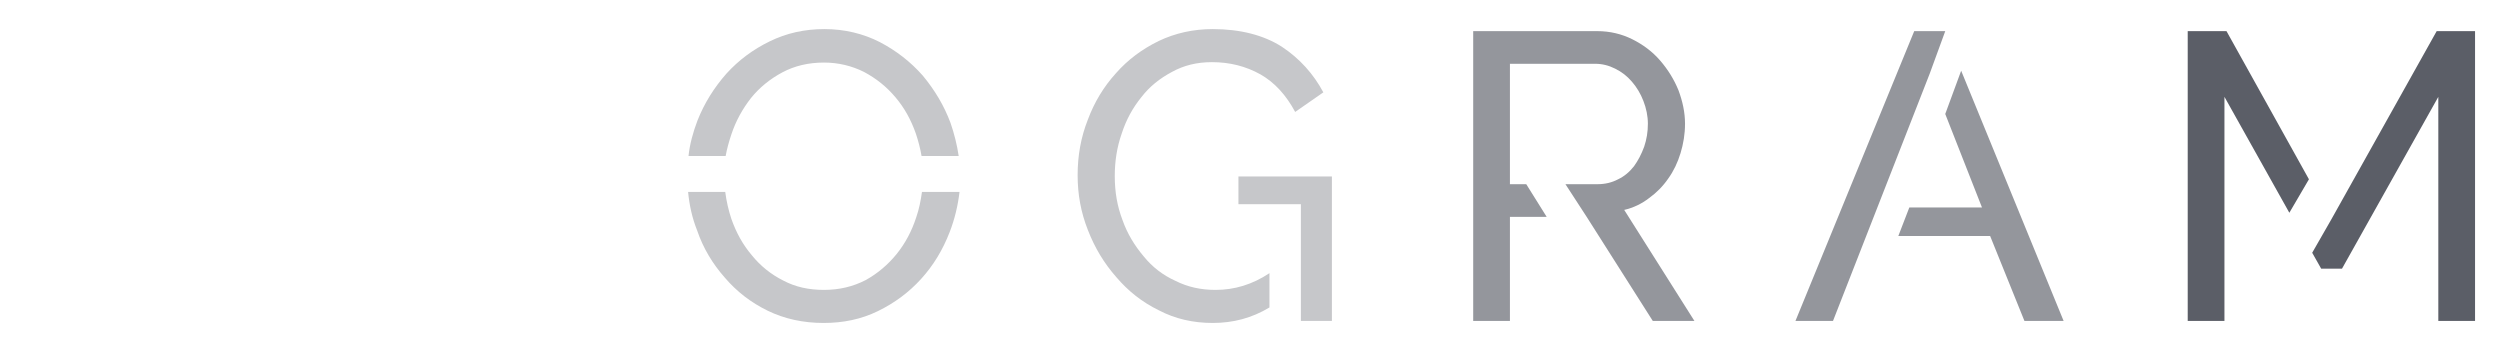
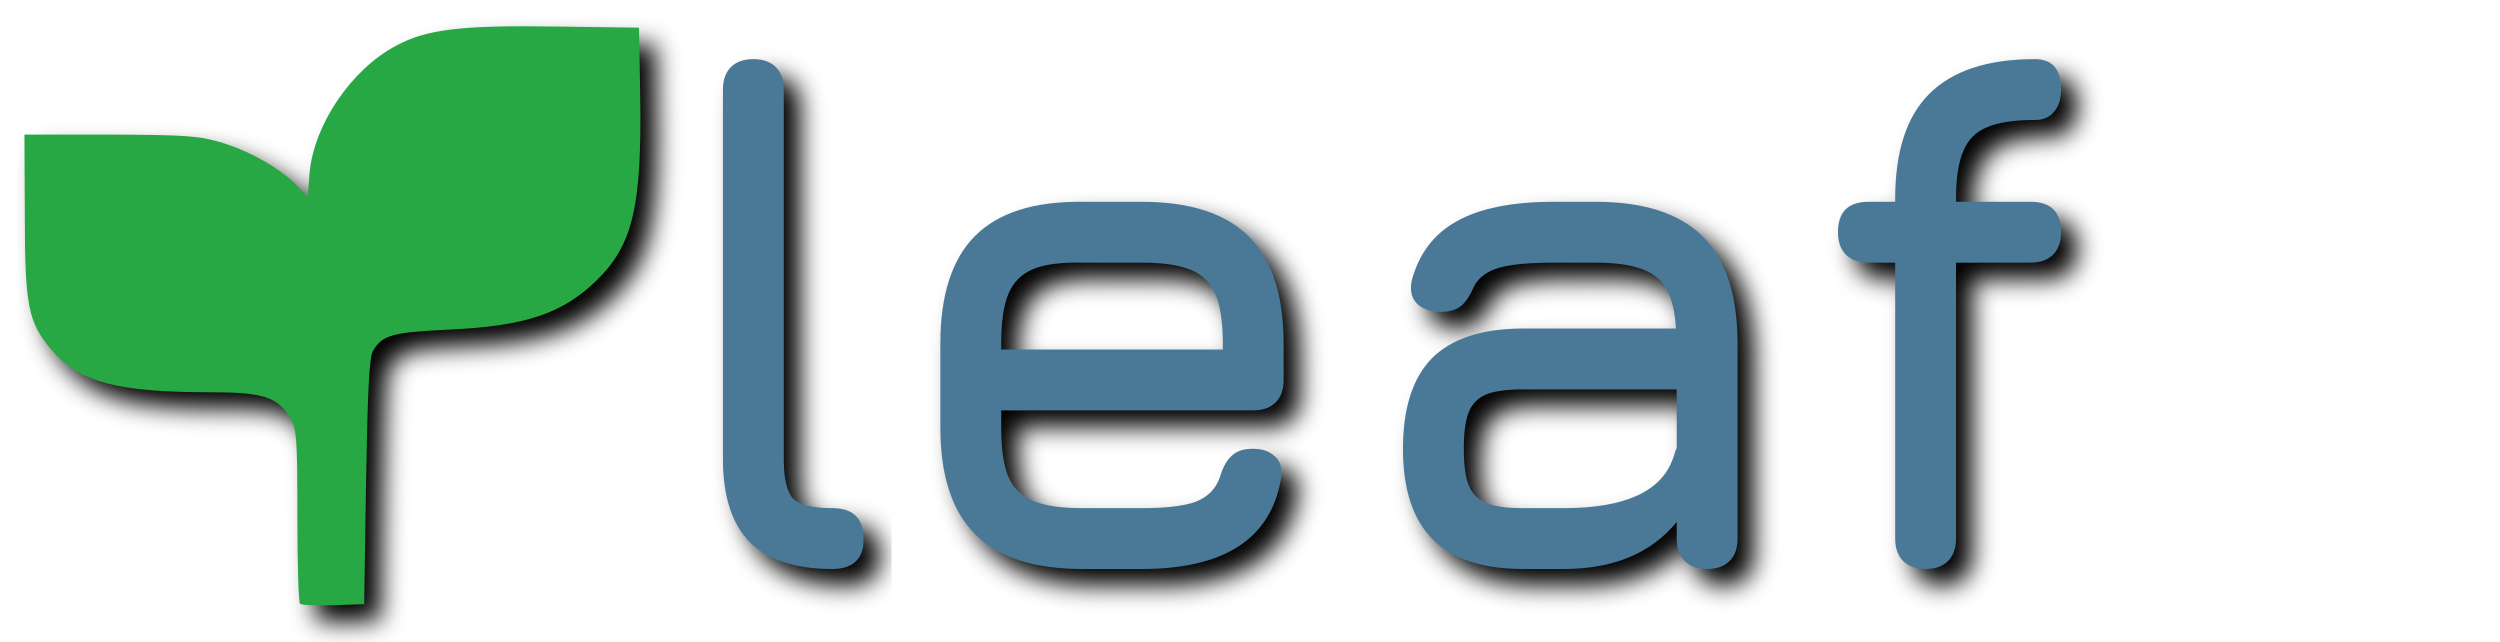
- <svg xmlns="http://www.w3.org/2000/svg" height="77.091" width="551.273" version="1.1" style="">
-   <g id="logo-group" class="">
-     <g id="title" style="font-style:normal;font-weight:500;font-size:72px;line-height:1;font-family:'Raleway Medium Alt1';font-variant-ligatures:none;text-align:center;text-anchor:middle;" aria-label="öKOGRAM">
-       <path id="path146198" style="font-style: normal;font-weight: 500;font-size: 72px;line-height: 1;fill: rgb(255, 255, 255);" d="m18.551,-269.343 h6.66 v-9.18 h-6.66 zm14.58,0 h6.66 v-9.18 h-6.66 zm-3.96,57.06 c3.51,0 6.75,-0.63 9.63,-1.98 c2.88,-1.26 5.4,-3.06 7.56,-5.31 c2.07,-2.16 3.69,-4.77 4.86,-7.74 c1.08,-2.88 1.71,-6.03 1.71,-9.27 c0,-3.24 -0.63,-6.39 -1.8,-9.36 c-1.17,-2.88 -2.79,-5.49 -4.86,-7.74 c-2.07,-2.16 -4.59,-3.96 -7.47,-5.31 c-2.97,-1.26 -6.21,-1.98 -9.63,-1.98 c-3.51,0 -6.75,0.72 -9.63,1.98 c-2.88,1.35 -5.4,3.15 -7.47,5.31 c-2.07,2.25 -3.69,4.86 -4.86,7.74 c-1.17,2.97 -1.71,6.12 -1.71,9.36 c0,3.24 0.54,6.39 1.71,9.27 c1.08,2.97 2.7,5.58 4.77,7.74 c2.07,2.25 4.59,4.05 7.47,5.31 c2.88,1.35 6.12,1.98 9.72,1.98 zm-15.57,-24.21 c0,-2.43 0.36,-4.68 1.17,-6.84 c0.81,-2.16 1.89,-3.96 3.33,-5.58 c1.44,-1.62 3.06,-2.88 4.95,-3.78 c1.89,-0.9 3.96,-1.44 6.12,-1.44 c2.16,0 4.14,0.45 6.03,1.35 c1.89,0.9 3.6,2.16 5.04,3.78 c1.44,1.62 2.52,3.42 3.33,5.58 c0.81,2.16 1.26,4.41 1.26,6.75 c0,2.52 -0.45,4.77 -1.26,6.93 c-0.81,2.16 -1.89,3.96 -3.33,5.58 c-1.44,1.62 -3.15,2.79 -5.04,3.69 c-1.89,0.9 -3.87,1.35 -6.03,1.35 c-2.16,0 -4.23,-0.45 -6.12,-1.35 c-1.89,-0.9 -3.51,-2.07 -4.95,-3.69 c-1.44,-1.53 -2.52,-3.33 -3.33,-5.49 c-0.81,-2.07 -1.17,-4.32 -1.17,-6.84 z" transform="translate(0,283.948) " />
-       <path id="path146200" style="font-style: normal; font-weight: 500; font-size: 72px; line-height: 1; fill: rgb(255, 255, 255);" d="m89.847,-276.993 h-8.1 v33.48 l8.1,-8.73 zm16.02,28.08 l25.65,-28.17 h-8.73 l-32.94,35.37 l-8.1,8.64 V-213.183 h8.1 v-19.53 l11.07,-11.52 l23.22,31.05 h8.82 z" transform="translate(0,283.948) " />
-       <path id="path146202" style="font-style: normal; font-weight: 500; font-size: 72px; line-height: 1; fill: rgb(198, 199, 202);" d="m203.303,-241.623 c-0.27,1.89 -0.63,3.78 -1.26,5.58 c-0.99,3.06 -2.43,5.76 -4.32,8.1 c-1.89,2.34 -4.23,4.32 -6.84,5.76 c-2.79,1.44 -5.85,2.16 -9.18,2.16 c-3.33,0 -6.3,-0.63 -9,-2.07 c-2.7,-1.35 -5.04,-3.24 -6.93,-5.58 c-1.98,-2.34 -3.42,-4.95 -4.5,-8.01 c-0.63,-1.89 -1.08,-3.87 -1.35,-5.94 h-8.19 c0.27,2.88 0.9,5.76 1.98,8.46 c1.35,3.96 3.42,7.38 6.12,10.44 c2.61,3.06 5.76,5.49 9.45,7.29 c3.69,1.8 7.83,2.7 12.33,2.7 c4.32,0 8.28,-0.81 11.97,-2.61 c3.69,-1.8 6.84,-4.14 9.54,-7.11 c2.7,-2.97 4.77,-6.39 6.3,-10.35 c1.08,-2.79 1.8,-5.76 2.16,-8.82 zm-42.03,-12.69 c0.99,-2.97 2.43,-5.58 4.32,-8.01 c1.89,-2.34 4.23,-4.23 6.93,-5.67 c2.7,-1.44 5.76,-2.16 9.18,-2.16 c3.15,0 6.12,0.72 8.82,2.07 c2.7,1.44 4.95,3.24 6.93,5.58 c1.98,2.34 3.42,4.95 4.5,8.01 c0.54,1.62 0.99,3.33 1.26,4.95 h8.19 c-0.36,-2.43 -0.99,-4.95 -1.8,-7.29 c-1.44,-3.87 -3.51,-7.29 -6.12,-10.44 c-2.7,-3.06 -5.85,-5.49 -9.45,-7.38 c-3.69,-1.89 -7.83,-2.88 -12.24,-2.88 c-4.41,0 -8.37,0.9 -12.06,2.7 c-3.69,1.8 -6.84,4.14 -9.54,7.11 c-2.7,3.06 -4.86,6.48 -6.39,10.35 c-0.99,2.61 -1.71,5.22 -1.98,7.83 h8.19 c0.27,-1.53 0.72,-3.15 1.26,-4.77 z" transform="translate(0,283.948) " />
-       <path id="path146204" style="font-style: normal; font-weight: 500; font-size: 72px; line-height: 1; fill: rgb(198, 199, 202);" d="m259.227,-222.003 c-2.79,-1.26 -5.13,-3.06 -7.02,-5.4 c-1.98,-2.34 -3.6,-4.95 -4.68,-8.01 c-1.17,-3.06 -1.71,-6.21 -1.71,-9.72 c0,-3.15 0.45,-6.3 1.53,-9.36 c0.99,-3.06 2.43,-5.67 4.32,-8.01 c1.8,-2.34 4.05,-4.14 6.75,-5.58 c2.61,-1.44 5.49,-2.16 8.82,-2.16 c3.96,0 7.47,0.9 10.71,2.7 c3.15,1.8 5.67,4.59 7.65,8.28 l6.21,-4.32 c-2.16,-4.05 -5.22,-7.47 -9.18,-10.08 c-3.96,-2.52 -9.09,-3.87 -15.21,-3.87 c-4.32,0 -8.28,0.9 -11.88,2.61 c-3.69,1.8 -6.84,4.14 -9.45,7.11 c-2.7,2.97 -4.77,6.39 -6.21,10.26 c-1.53,3.87 -2.25,7.92 -2.25,12.24 c0,4.23 0.72,8.19 2.25,12.06 c1.53,3.96 3.6,7.38 6.3,10.44 c2.61,3.06 5.67,5.49 9.36,7.29 c3.6,1.89 7.56,2.79 11.88,2.79 c4.5,0 8.64,-1.08 12.51,-3.42 v-7.56 c-3.78,2.52 -7.74,3.69 -11.88,3.69 c-3.24,0 -6.12,-0.63 -8.82,-1.98 zm13.86,-23.04 v6.12 h13.77 V-213.183 h6.84 V-245.043 z" transform="translate(0,283.948) " />
-       <path id="path146206" style="font-style: normal; font-weight: 500; font-size: 72px; line-height: 1; fill: rgb(148, 150, 156);" d="m358.153,-237.663 c1.98,-0.45 3.87,-1.35 5.49,-2.61 c1.62,-1.17 3.06,-2.61 4.23,-4.32 c1.17,-1.62 2.07,-3.51 2.7,-5.58 c0.63,-2.07 0.99,-4.23 0.99,-6.48 c0,-2.52 -0.54,-4.95 -1.44,-7.38 c-0.99,-2.43 -2.34,-4.59 -4.05,-6.57 c-1.71,-1.98 -3.78,-3.51 -6.12,-4.68 c-2.34,-1.17 -4.95,-1.8 -7.74,-1.8 h-27.36 V-213.183 h8.1 v-22.95 h8.1 l-4.5,-7.2 h-3.6 V-269.883 h18.81 c1.53,0 2.97,0.36 4.41,1.08 c1.44,0.72 2.61,1.62 3.69,2.88 c1.08,1.26 1.89,2.61 2.52,4.23 c0.63,1.62 0.99,3.33 0.99,5.04 c0,1.8 -0.27,3.42 -0.81,5.04 c-0.63,1.71 -1.35,3.06 -2.25,4.32 c-0.99,1.26 -2.16,2.25 -3.51,2.88 c-1.35,0.72 -2.88,1.08 -4.5,1.08 h-7.11 l4.68,7.2 l14.58,22.95 h9.18 z" transform="translate(0,283.948) " />
-       <path id="path146208" style="font-style: normal; font-weight: 500; font-size: 72px; line-height: 1; fill: rgb(148, 150, 156);" d="m432.455,-268.353 l-3.51,9.54 l8.1,20.61 h-16.02 l-2.43,6.3 h20.25 l7.56,18.72 h8.64 zm-3.51,-8.73 h-6.84 l-26.19,63.9 h8.28 l21.33,-54.54 z" transform="translate(0,283.948) " />
-       <path id="path146210" style="font-style: normal; font-weight: 500; font-size: 72px; line-height: 1; fill: rgb(91, 94, 103);" d="M482.411,-277.083 V-213.183 h8.1 V-262.593 l14.31,25.56 l4.32,-7.38 l-18.18,-32.67 zm54.9,0 l-23.22,41.49 l-4.23,7.38 l1.98,3.51 h4.59 l21.24,-37.89 V-213.183 h8.1 V-277.083 z" transform="translate(0,283.948) " />
+ <svg xmlns="http://www.w3.org/2000/svg" height="154.667" width="602.333" version="1.1" style="">
+   <rect id="backgroundrect" width="100%" height="100%" x="0" y="0" fill="none" stroke="none" />
+   <g class="currentLayer" style="">
+     <defs>
+       <filter id="shadow" x="-20%" y="-20%" width="140%" height="140%">
+         <feGaussianBlur stdDeviation="3 3" result="shadow" />
+         <feOffset dx="4" dy="4" />
+       </filter>
+     </defs>
+     <g id="layer101" fill="#000000" stroke="none" width="163.787" height="163.787" x="-16.379" y="298.012" class="">
+       <path style="filter: url(#shadow);" d="M72.289,145.46 c-0.368,-0.368 -0.644,-9.933 -0.644,-21.337 c0,-19.13 -0.184,-20.877 -1.839,-23.637 c-3.035,-4.874 -6.53,-5.978 -19.038,-5.978 c-22.533,0 -31.638,-2.391 -38.352,-10.209 c-5.61,-6.622 -6.438,-10.577 -6.438,-32.558 l-0.092,-19.314 l20.694,0 c18.578,0.092 21.337,0.276 27.131,2.023 c6.99,2.207 14.164,6.346 18.026,10.485 l2.391,2.575 l0.46,-5.794 c1.012,-11.588 10.025,-25.016 20.877,-30.718 c7.358,-3.955 15.451,-4.966 39.18,-4.599 l19.314,0.276 l0.276,15.635 c0.46,27.131 -1.655,36.421 -10.209,44.974 c-8.369,8.277 -17.383,11.312 -36.053,12.14 c-13.428,0.644 -15.911,1.288 -18.118,5.15 c-0.92,1.564 -1.288,10.025 -1.655,31.546 l-0.46,29.431 l-7.358,0.276 c-4.139,0.092 -7.726,0 -8.093,-0.368 z" id="svg_1" />
+     </g>
+     <g id="title" style="" aria-label="leafe" class="">
+       <path id="path147230" style="fill: black;filter: url(#shadow);" d="m200.529,-207.645 q-13.261,0 -19.892,-6.456 q-6.456,-6.631 -6.456,-20.066 v-88.989 q0,-3.49 1.919,-5.409 q1.919,-1.919 5.409,-1.919 q3.49,0 5.409,1.919 q1.919,1.919 1.919,5.409 v88.989 q0,7.154 2.268,9.597 q2.443,2.268 9.422,2.268 q7.503,0 7.503,7.329 q0.174,3.49 -1.745,5.409 q-1.919,1.919 -5.758,1.919 z" transform="translate(0,344.7321) " />
+       <path id="path147232" style="fill: black;filter: url(#shadow);" d="m241.223,-245.858 v4.188 q0,7.678 1.745,11.865 q1.745,4.013 5.933,5.758 q4.188,1.745 11.865,1.745 h14.308 q8.899,0 13.087,-1.57 q4.362,-1.745 5.758,-5.933 q1.047,-3.49 2.792,-5.06 q1.745,-1.745 5.06,-1.745 q3.315,0 5.06,1.57 q1.919,1.396 1.919,4.188 q0,1.221 -0.174,1.745 Q304.737,-207.645 275.074,-207.645 h-14.308 q-17.449,0 -25.824,-8.375 q-8.375,-8.375 -8.375,-25.65 v-20.241 q0,-17.623 8.375,-25.999 q8.375,-8.375 25.824,-8.201 h14.308 q17.449,0 25.824,8.375 q8.375,8.375 8.375,25.824 v8.724 q0,3.49 -1.919,5.409 q-1.919,1.919 -5.409,1.919 zm0,-14.657 h53.394 v-1.396 q0,-7.678 -1.745,-11.865 q-1.745,-4.188 -5.933,-5.933 q-4.188,-1.745 -11.865,-1.745 h-14.308 q-7.678,-0.174 -11.865,1.57 q-4.188,1.745 -5.933,5.933 q-1.745,4.188 -1.745,12.04 z" transform="translate(0,344.7321) " />
+       <path id="path147234" style="fill: black;filter: url(#shadow);" d="m384.438,-296.111 q17.449,0 25.824,8.375 q8.375,8.375 8.375,25.824 v46.937 q0,3.49 -1.919,5.409 q-1.919,1.919 -5.409,1.919 q-3.49,0 -5.409,-1.919 q-1.919,-1.919 -1.919,-5.409 V-218.987 Q394.733,-207.645 376.76,-207.645 h-9.771 q-14.657,0 -21.811,-7.154 q-7.154,-7.154 -7.154,-21.811 q0,-14.657 6.98,-21.811 q7.154,-7.154 21.986,-7.154 h36.817 q-0.523,-9.073 -4.711,-12.389 q-4.188,-3.49 -14.657,-3.49 h-10.12 q-8.724,0 -13.087,1.221 q-4.188,1.221 -5.933,4.188 q-1.57,3.664 -3.315,5.06 q-1.745,1.396 -4.886,1.396 q-3.141,0 -5.235,-1.57 q-1.919,-1.57 -1.919,-4.188 q0,-1.047 0.174,-1.745 q2.617,-9.771 10.818,-14.308 q8.375,-4.711 23.381,-4.711 zm18.67,61.769 q0.174,-0.523 0.349,-1.047 q0.174,-0.698 0.523,-1.396 v-14.134 h-36.992 q-5.933,0 -8.899,1.221 q-2.966,1.221 -4.188,4.188 q-1.221,2.966 -1.221,8.899 q0,5.933 1.221,8.899 q1.221,2.966 4.188,4.188 q2.966,1.221 8.899,1.221 h9.771 q22.16,0 26.348,-12.04 z" transform="translate(0,344.7321) " />
+       <path id="path147236" style="fill: black;filter: url(#shadow);" d="m489.24,-296.111 q7.329,0 7.329,7.329 q0,3.49 -1.919,5.409 q-1.919,1.919 -5.409,1.919 h-17.972 v66.48 q0,3.49 -1.919,5.409 q-1.919,1.919 -5.409,1.919 q-3.49,0 -5.409,-1.919 q-1.919,-1.919 -1.919,-5.409 v-66.48 h-6.456 q-3.49,0 -5.409,-1.919 q-1.919,-1.919 -1.919,-5.409 q0,-7.329 7.329,-7.329 h6.456 v-0.698 q0,-17.1 8.201,-25.301 q8.375,-8.375 25.475,-8.375 q6.282,0 6.282,7.329 q0,3.49 -1.745,5.409 q-1.57,1.919 -4.537,1.919 q-7.503,0 -11.516,1.745 q-4.013,1.57 -5.758,5.758 q-1.745,4.013 -1.745,11.516 v0.698 z" transform="translate(0,344.7321) " />
+     </g>
+     <g id="layer101" fill="#27a844" stroke="none" width="163.787" height="163.787" x="-16.379" y="298.012" class="">
+       <path d="M72.289,145.46 c-0.368,-0.368 -0.644,-9.933 -0.644,-21.337 c0,-19.13 -0.184,-20.877 -1.839,-23.637 c-3.035,-4.874 -6.53,-5.978 -19.038,-5.978 c-22.533,0 -31.638,-2.391 -38.352,-10.209 c-5.61,-6.622 -6.438,-10.577 -6.438,-32.558 l-0.092,-19.314 l20.694,0 c18.578,0.092 21.337,0.276 27.131,2.023 c6.99,2.207 14.164,6.346 18.026,10.485 l2.391,2.575 l0.46,-5.794 c1.012,-11.588 10.025,-25.016 20.877,-30.718 c7.358,-3.955 15.451,-4.966 39.18,-4.599 l19.314,0.276 l0.276,15.635 c0.46,27.131 -1.655,36.421 -10.209,44.974 c-8.369,8.277 -17.383,11.312 -36.053,12.14 c-13.428,0.644 -15.911,1.288 -18.118,5.15 c-0.92,1.564 -1.288,10.025 -1.655,31.546 l-0.46,29.431 l-7.358,0.276 c-4.139,0.092 -7.726,0 -8.093,-0.368 z" id="svg_1" />
+     </g>
+     <g id="title" style="" aria-label="leafe" class="">
+       <path id="path147230" style="fill: rgb(74, 121, 151);" d="m200.529,-207.645 q-13.261,0 -19.892,-6.456 q-6.456,-6.631 -6.456,-20.066 v-88.989 q0,-3.49 1.919,-5.409 q1.919,-1.919 5.409,-1.919 q3.49,0 5.409,1.919 q1.919,1.919 1.919,5.409 v88.989 q0,7.154 2.268,9.597 q2.443,2.268 9.422,2.268 q7.503,0 7.503,7.329 q0.174,3.49 -1.745,5.409 q-1.919,1.919 -5.758,1.919 z" transform="translate(0,344.7321) " />
+       <path id="path147232" style="fill: rgb(74, 121, 151);" d="m241.223,-245.858 v4.188 q0,7.678 1.745,11.865 q1.745,4.013 5.933,5.758 q4.188,1.745 11.865,1.745 h14.308 q8.899,0 13.087,-1.57 q4.362,-1.745 5.758,-5.933 q1.047,-3.49 2.792,-5.06 q1.745,-1.745 5.06,-1.745 q3.315,0 5.06,1.57 q1.919,1.396 1.919,4.188 q0,1.221 -0.174,1.745 Q304.737,-207.645 275.074,-207.645 h-14.308 q-17.449,0 -25.824,-8.375 q-8.375,-8.375 -8.375,-25.65 v-20.241 q0,-17.623 8.375,-25.999 q8.375,-8.375 25.824,-8.201 h14.308 q17.449,0 25.824,8.375 q8.375,8.375 8.375,25.824 v8.724 q0,3.49 -1.919,5.409 q-1.919,1.919 -5.409,1.919 zm0,-14.657 h53.394 v-1.396 q0,-7.678 -1.745,-11.865 q-1.745,-4.188 -5.933,-5.933 q-4.188,-1.745 -11.865,-1.745 h-14.308 q-7.678,-0.174 -11.865,1.57 q-4.188,1.745 -5.933,5.933 q-1.745,4.188 -1.745,12.04 z" transform="translate(0,344.7321) " />
+       <path id="path147234" style="fill: rgb(74, 121, 151);" d="m384.438,-296.111 q17.449,0 25.824,8.375 q8.375,8.375 8.375,25.824 v46.937 q0,3.49 -1.919,5.409 q-1.919,1.919 -5.409,1.919 q-3.49,0 -5.409,-1.919 q-1.919,-1.919 -1.919,-5.409 V-218.987 Q394.733,-207.645 376.76,-207.645 h-9.771 q-14.657,0 -21.811,-7.154 q-7.154,-7.154 -7.154,-21.811 q0,-14.657 6.98,-21.811 q7.154,-7.154 21.986,-7.154 h36.817 q-0.523,-9.073 -4.711,-12.389 q-4.188,-3.49 -14.657,-3.49 h-10.12 q-8.724,0 -13.087,1.221 q-4.188,1.221 -5.933,4.188 q-1.57,3.664 -3.315,5.06 q-1.745,1.396 -4.886,1.396 q-3.141,0 -5.235,-1.57 q-1.919,-1.57 -1.919,-4.188 q0,-1.047 0.174,-1.745 q2.617,-9.771 10.818,-14.308 q8.375,-4.711 23.381,-4.711 zm18.67,61.769 q0.174,-0.523 0.349,-1.047 q0.174,-0.698 0.523,-1.396 v-14.134 h-36.992 q-5.933,0 -8.899,1.221 q-2.966,1.221 -4.188,4.188 q-1.221,2.966 -1.221,8.899 q0,5.933 1.221,8.899 q1.221,2.966 4.188,4.188 q2.966,1.221 8.899,1.221 h9.771 q22.16,0 26.348,-12.04 z" transform="translate(0,344.7321) " />
+       <path id="path147236" style="fill: rgb(74, 121, 151);" d="m489.24,-296.111 q7.329,0 7.329,7.329 q0,3.49 -1.919,5.409 q-1.919,1.919 -5.409,1.919 h-17.972 v66.48 q0,3.49 -1.919,5.409 q-1.919,1.919 -5.409,1.919 q-3.49,0 -5.409,-1.919 q-1.919,-1.919 -1.919,-5.409 v-66.48 h-6.456 q-3.49,0 -5.409,-1.919 q-1.919,-1.919 -1.919,-5.409 q0,-7.329 7.329,-7.329 h6.456 v-0.698 q0,-17.1 8.201,-25.301 q8.375,-8.375 25.475,-8.375 q6.282,0 6.282,7.329 q0,3.49 -1.745,5.409 q-1.57,1.919 -4.537,1.919 q-7.503,0 -11.516,1.745 q-4.013,1.57 -5.758,5.758 q-1.745,4.013 -1.745,11.516 v0.698 z" transform="translate(0,344.7321) " />
    </g>
  </g>
</svg>
